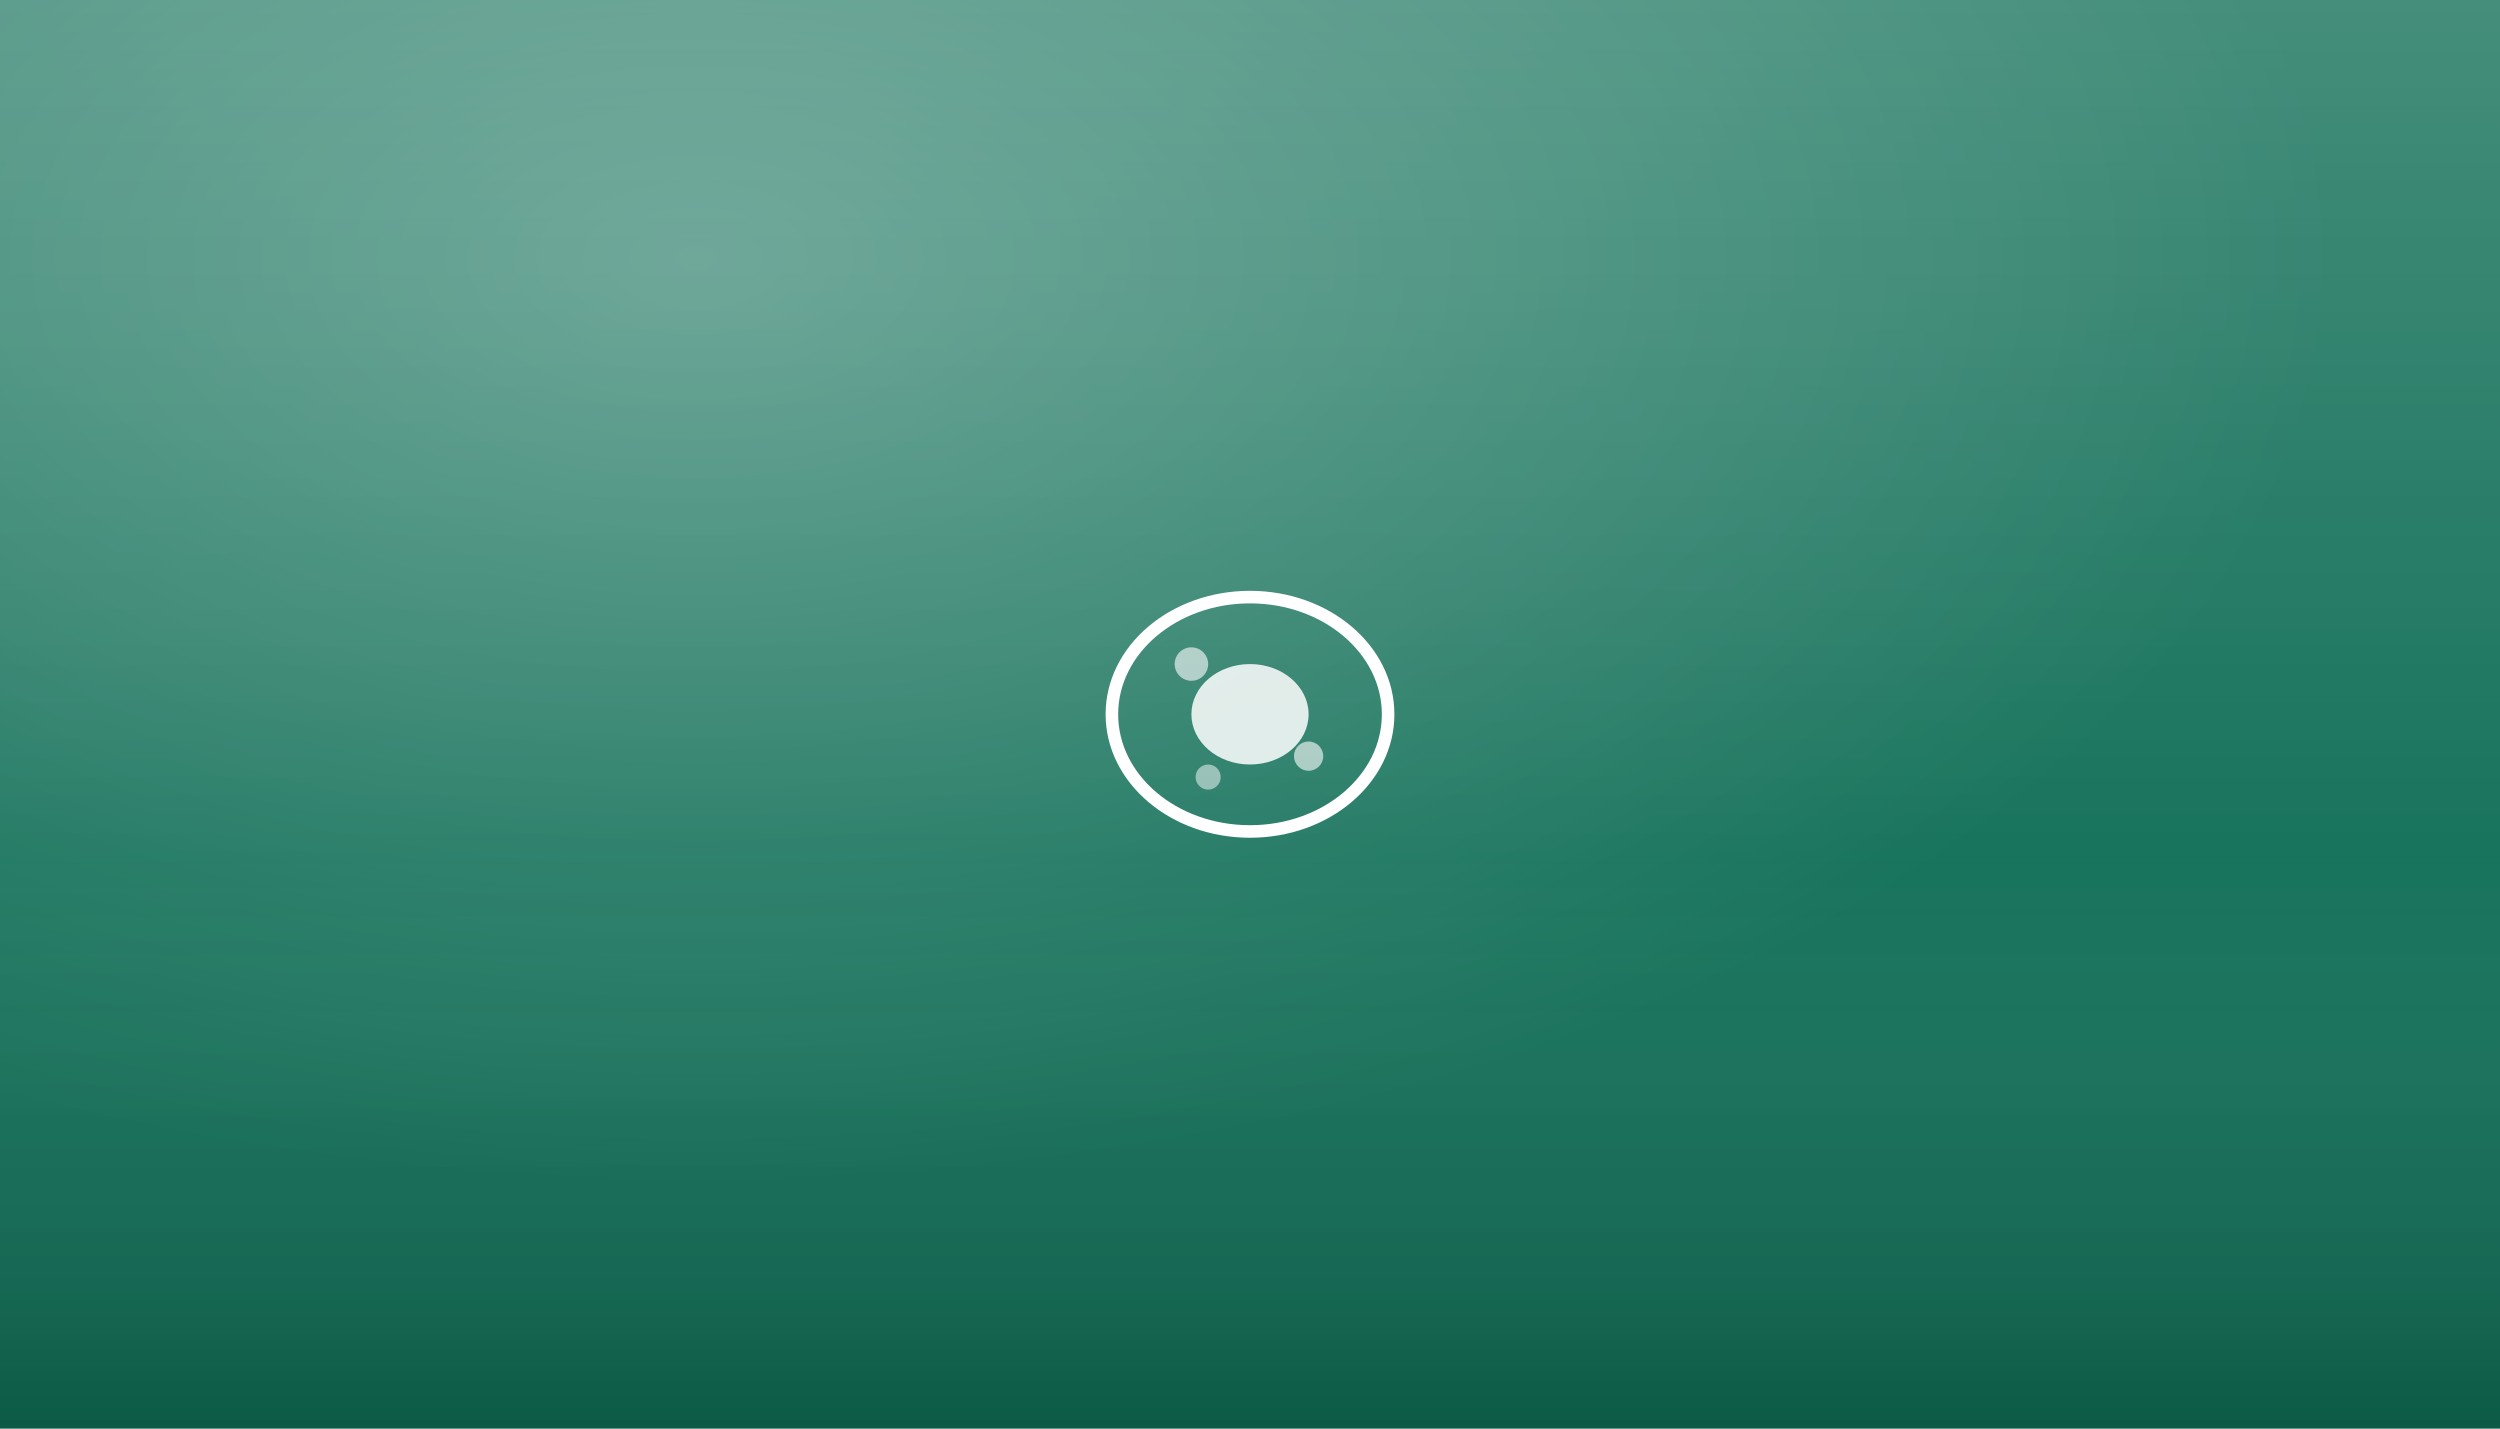
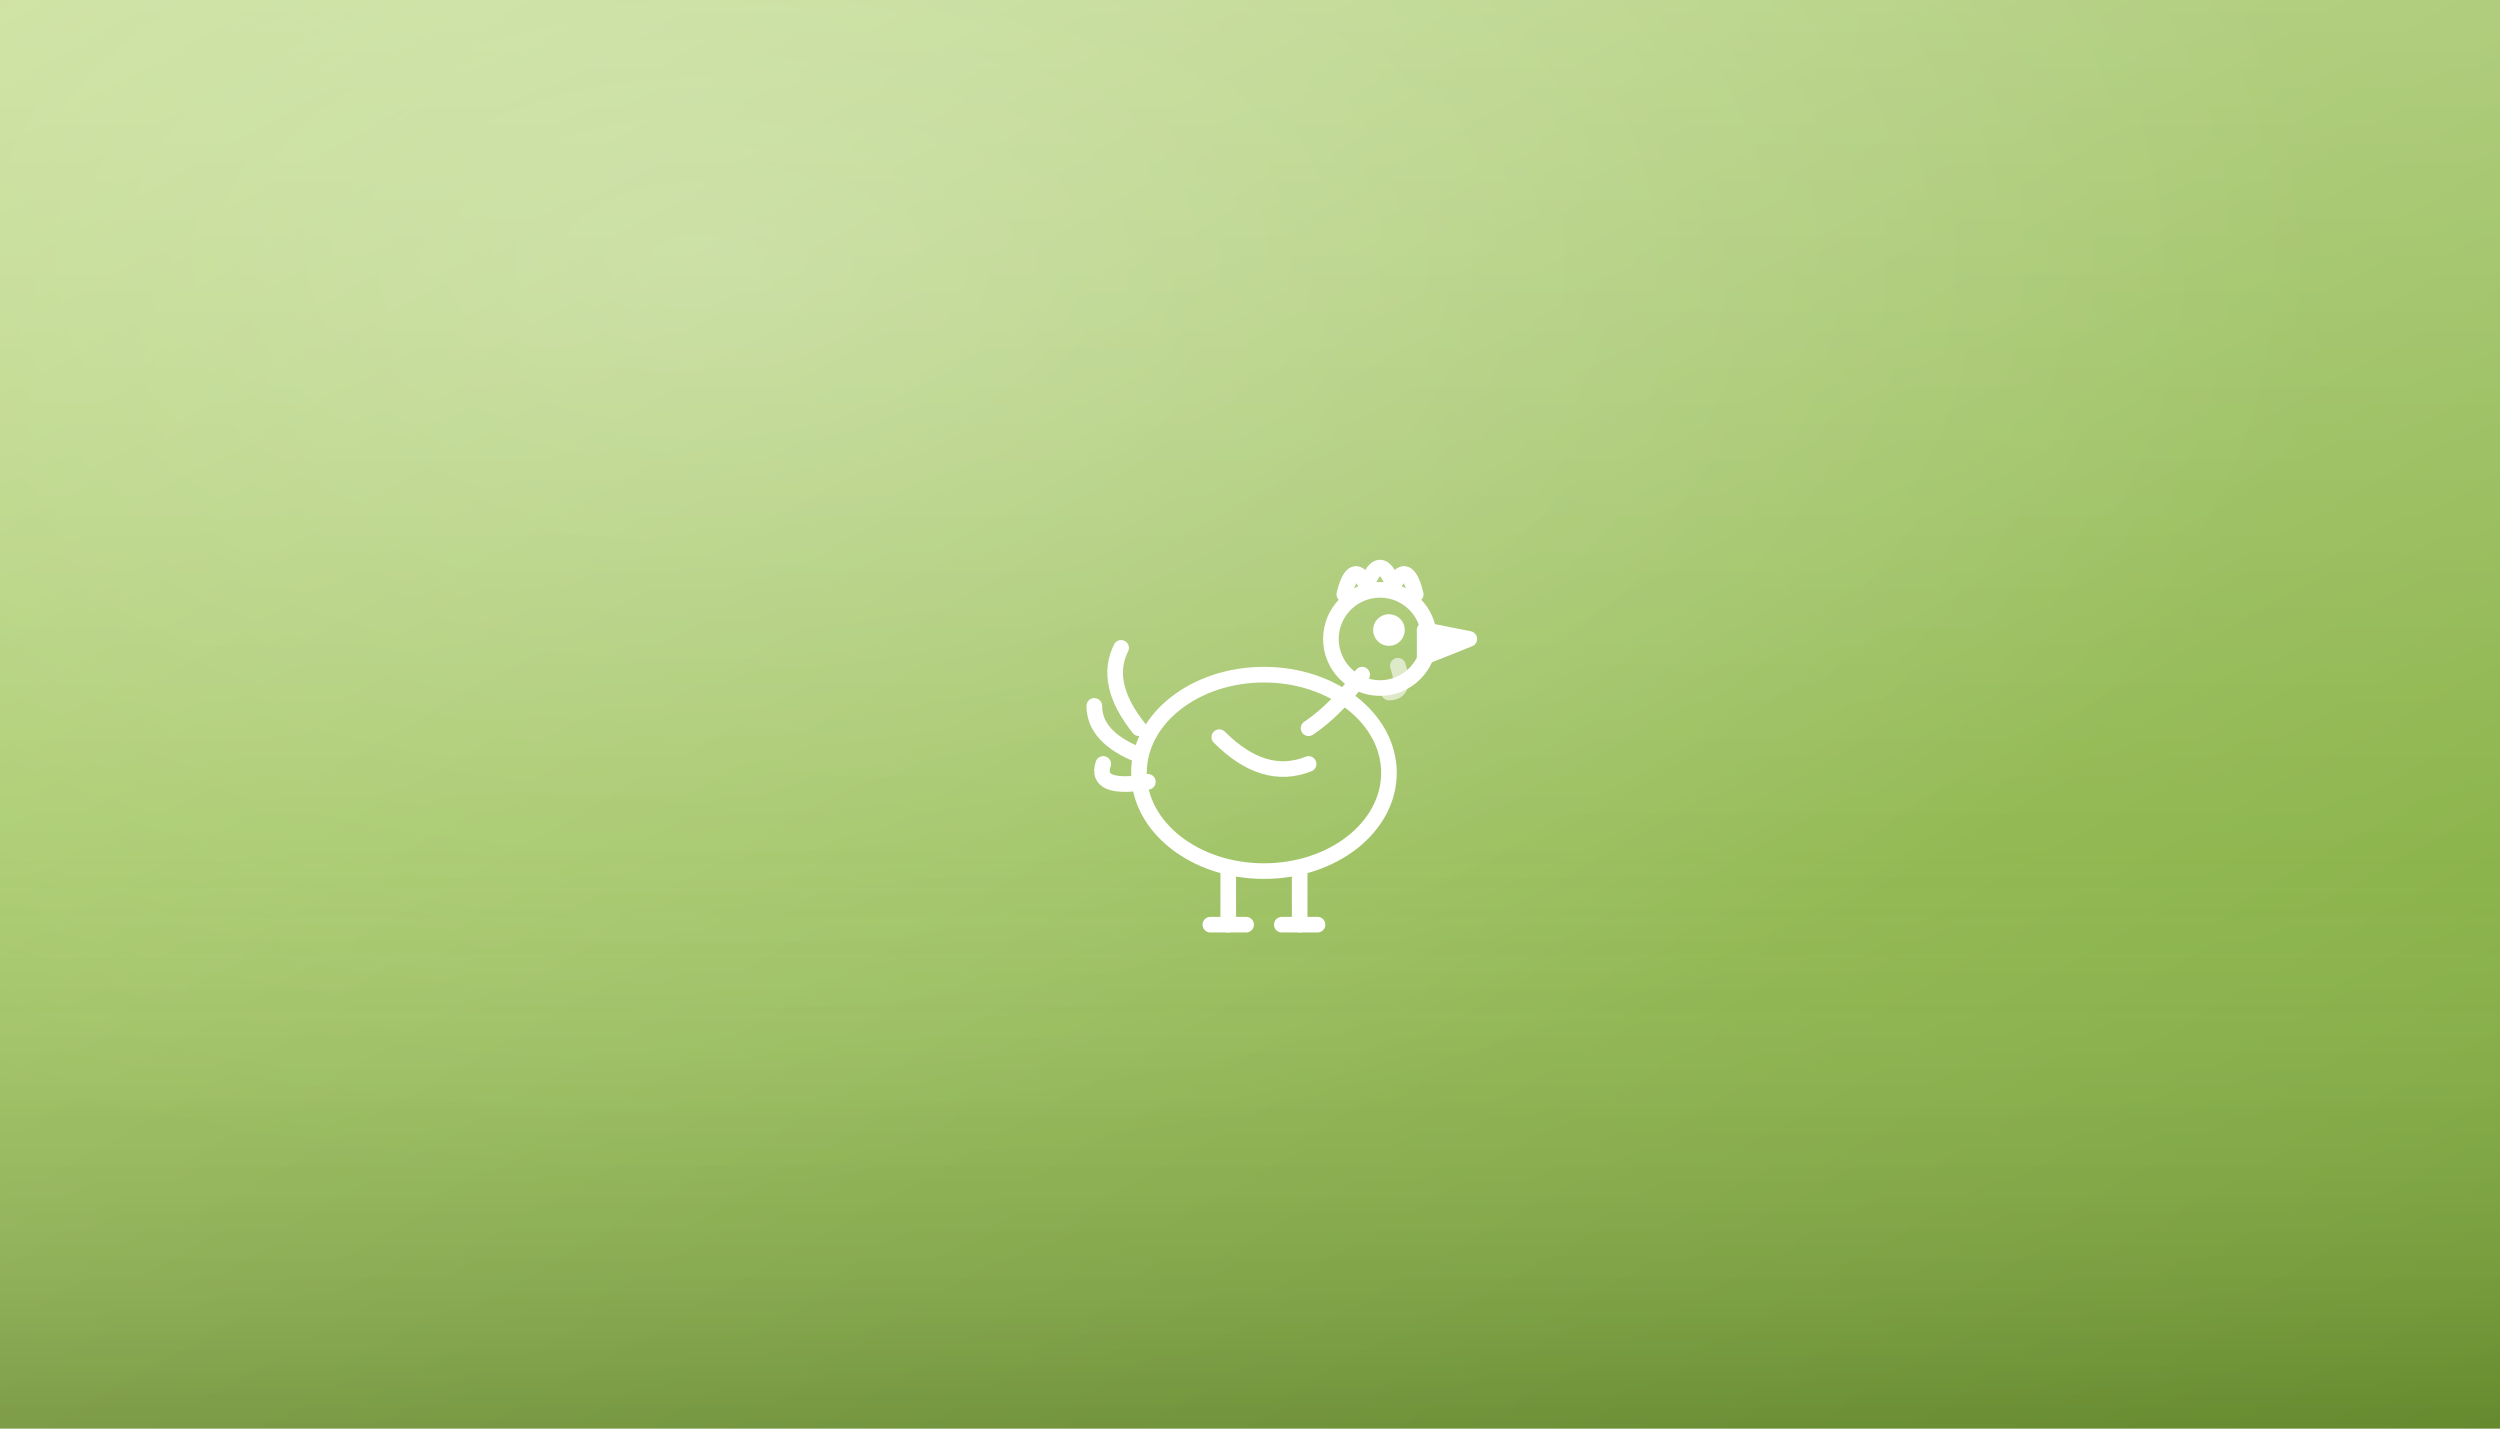
<svg xmlns="http://www.w3.org/2000/svg" viewBox="0 0 1792 1024" width="1792" height="1024">
  <defs>
+     <linearGradient id="bg" x1="0%" y1="0%" x2="100%" y2="100%">
+       <stop offset="0%" stop-color="#B8D67A" />
+       <stop offset="100%" stop-color="#7BA838" />
+     </linearGradient>
    <linearGradient id="sheen" x1="0%" y1="0%" x2="0%" y2="100%">
      <stop offset="0%" stop-color="white" stop-opacity="0.22" />
      <stop offset="60%" stop-color="white" stop-opacity="0.04" />
      <stop offset="100%" stop-color="black" stop-opacity="0.18" />
    </linearGradient>
    <radialGradient id="glow" cx="28%" cy="18%" r="65%">
      <stop offset="0%" stop-color="white" stop-opacity="0.28" />
      <stop offset="100%" stop-color="white" stop-opacity="0" />
    </radialGradient>
  </defs>
-   <rect width="1792" height="1024" fill="#0F6E56" />
+   <rect width="1792" height="1024" fill="url(#bg)" />
  <rect width="1792" height="1024" fill="url(#sheen)" />
  <rect width="1792" height="1024" fill="url(#glow)" />
-   <g transform="translate(746,362) scale(3)">
-     <ellipse cx="50" cy="50" rx="33" ry="28" fill="none" stroke="white" stroke-width="3" />
-     <ellipse cx="50" cy="50" rx="14" ry="12" fill="white" opacity="0.85" />
-     <circle cx="36" cy="38" r="4" fill="white" opacity="0.6" />
-     <circle cx="64" cy="60" r="3.5" fill="white" opacity="0.6" />
-     <circle cx="40" cy="65" r="3" fill="white" opacity="0.5" />
+   <g transform="translate(746,330) scale(3.2)" fill="none" stroke="white" stroke-linecap="round" stroke-linejoin="round" stroke-width="3.5">
+     <ellipse cx="50" cy="70" rx="28" ry="22" />
+     <circle cx="76" cy="40" r="11" />
+     <path d="M72,48 Q66,56 60,60" />
+     <path d="M86,38 L96,40 L86,44 Z" fill="white" />
+     <path d="M68,30 Q70,22 73,28 Q76,20 79,28 Q82,22 84,30" />
+     <path d="M80,46 Q82,52 78,52" fill="white" opacity="0.6" />
+     <circle cx="78" cy="38" r="1.8" fill="white" />
+     <path d="M40,62 Q50,72 60,68" />
+     <path d="M22,60 Q14,50 18,42" />
+     <path d="M22,66 Q12,62 12,55" />
+     <path d="M24,72 Q12,74 14,68" />
+     <line x1="42" y1="92" x2="42" y2="104" />
+     <line x1="58" y1="92" x2="58" y2="104" />
+     <path d="M38,104 L42,104 L46,104" />
+     <path d="M54,104 L58,104 L62,104" />
  </g>
</svg>
